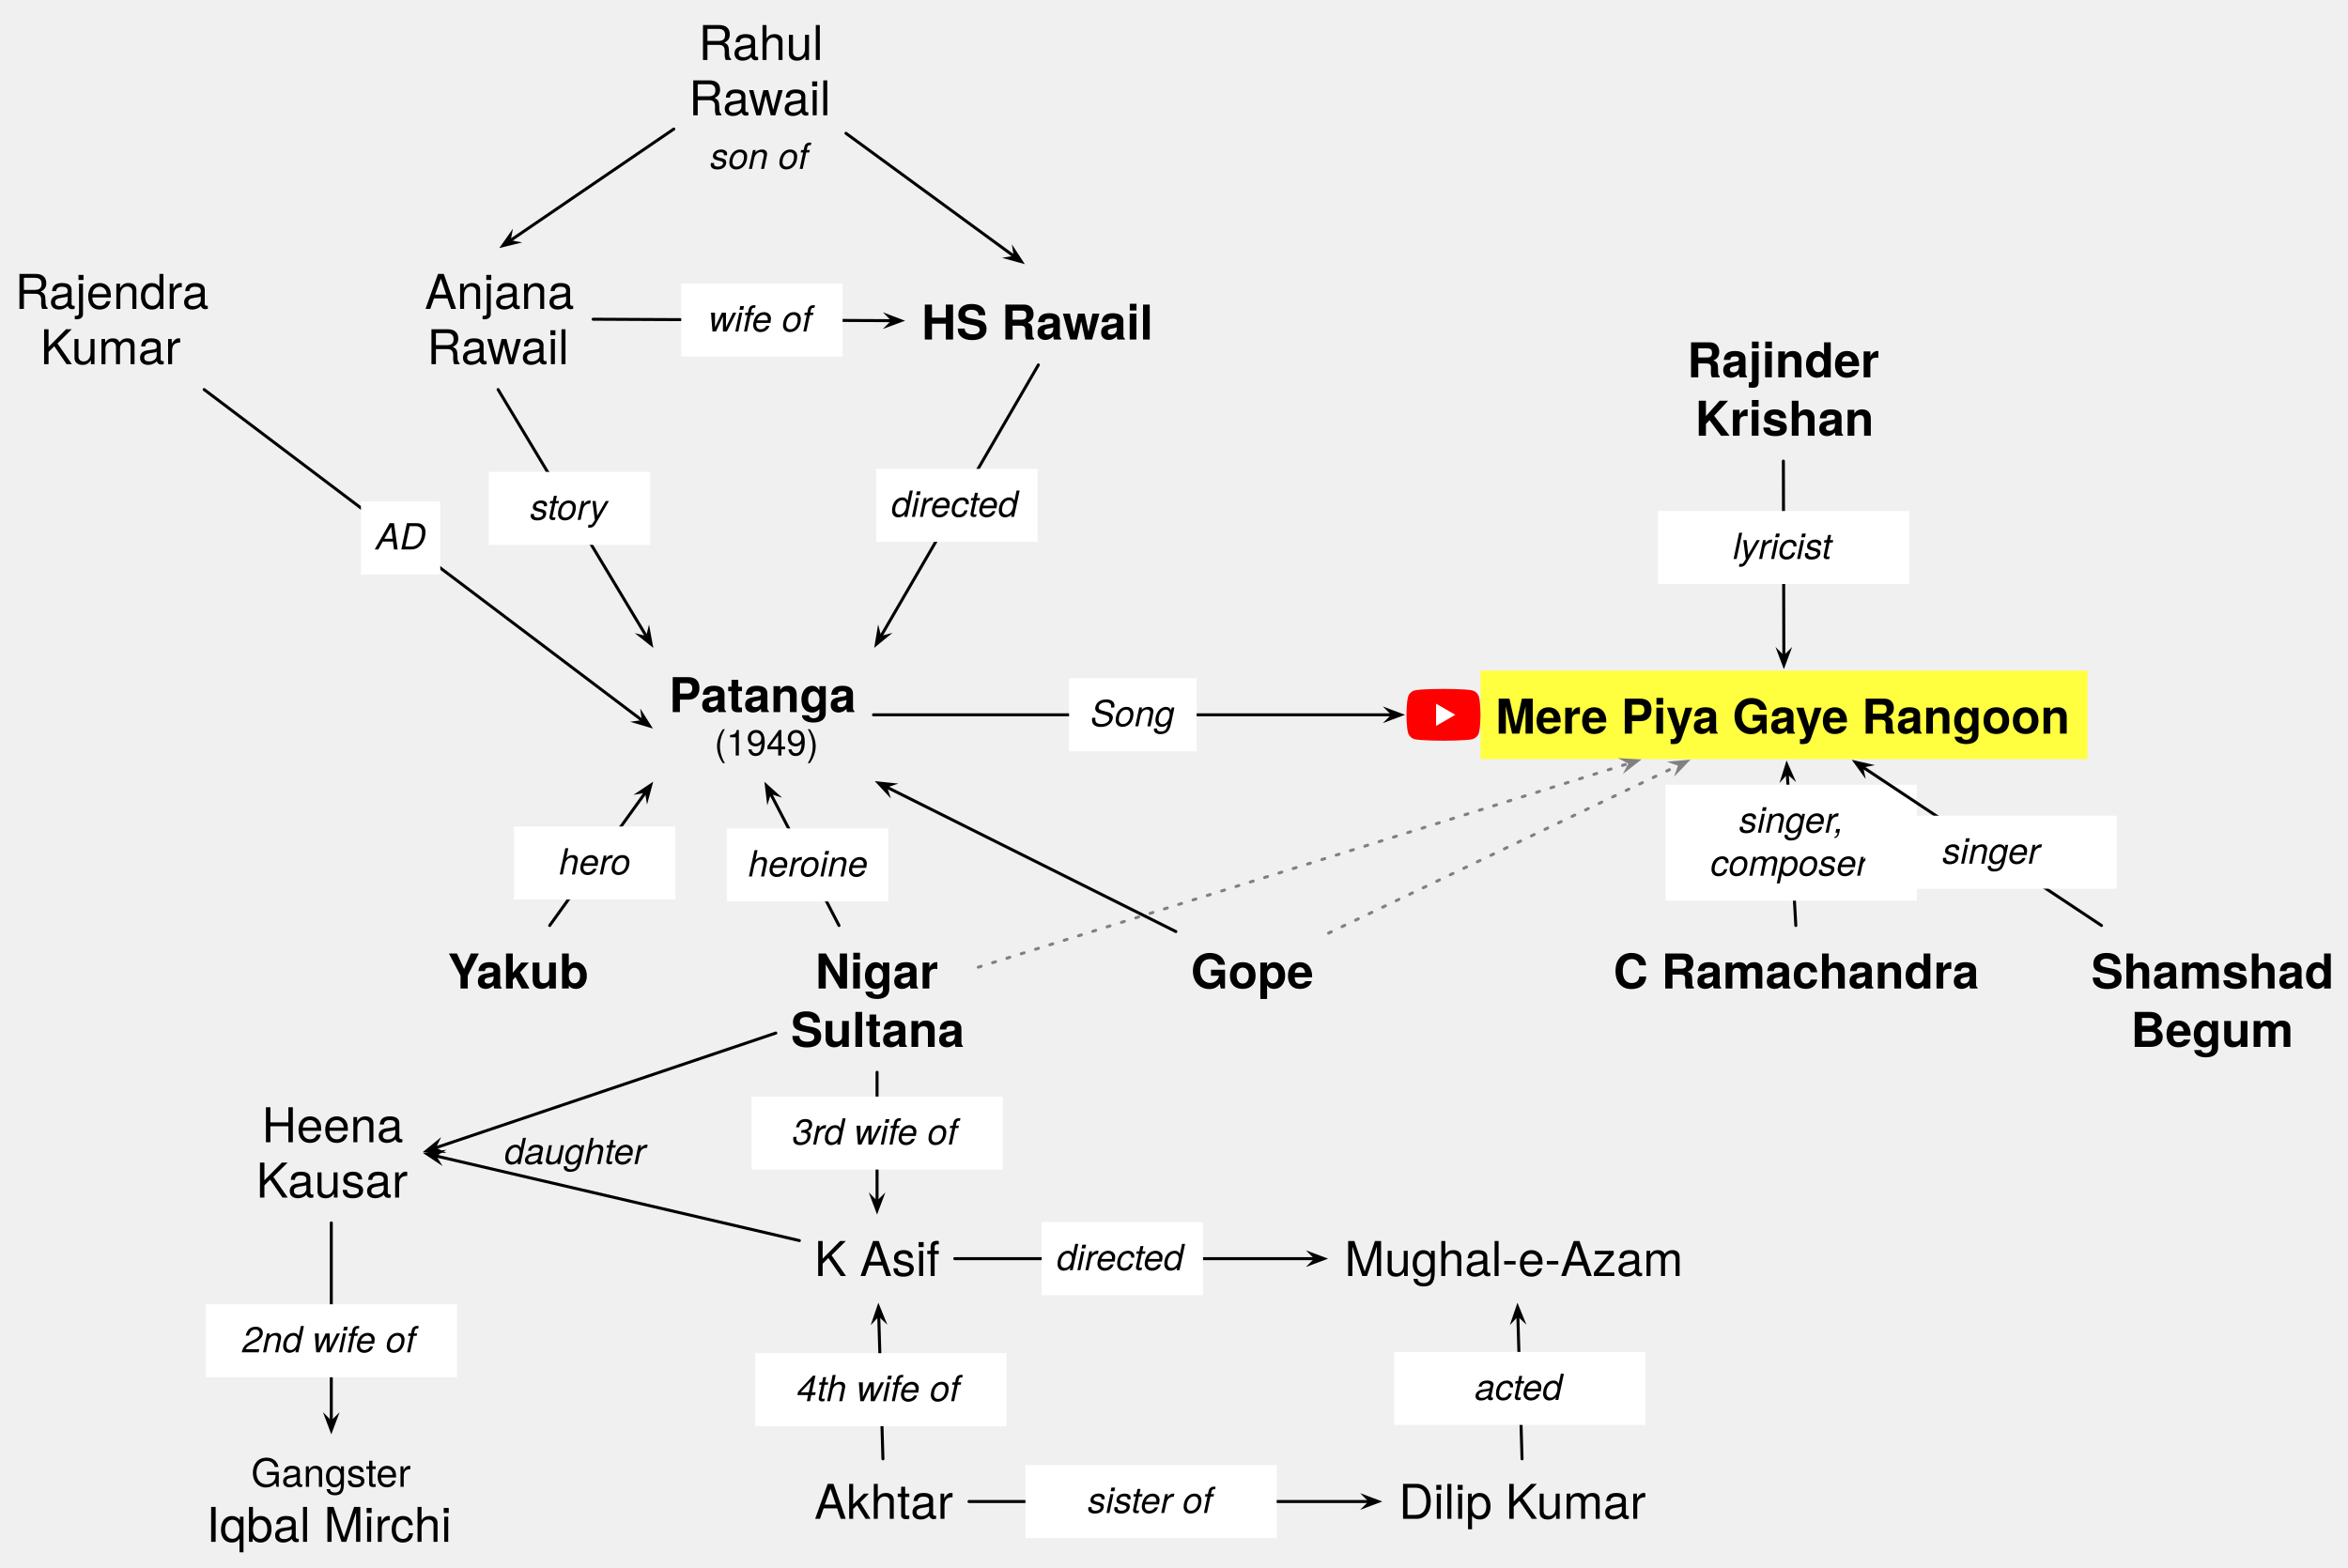
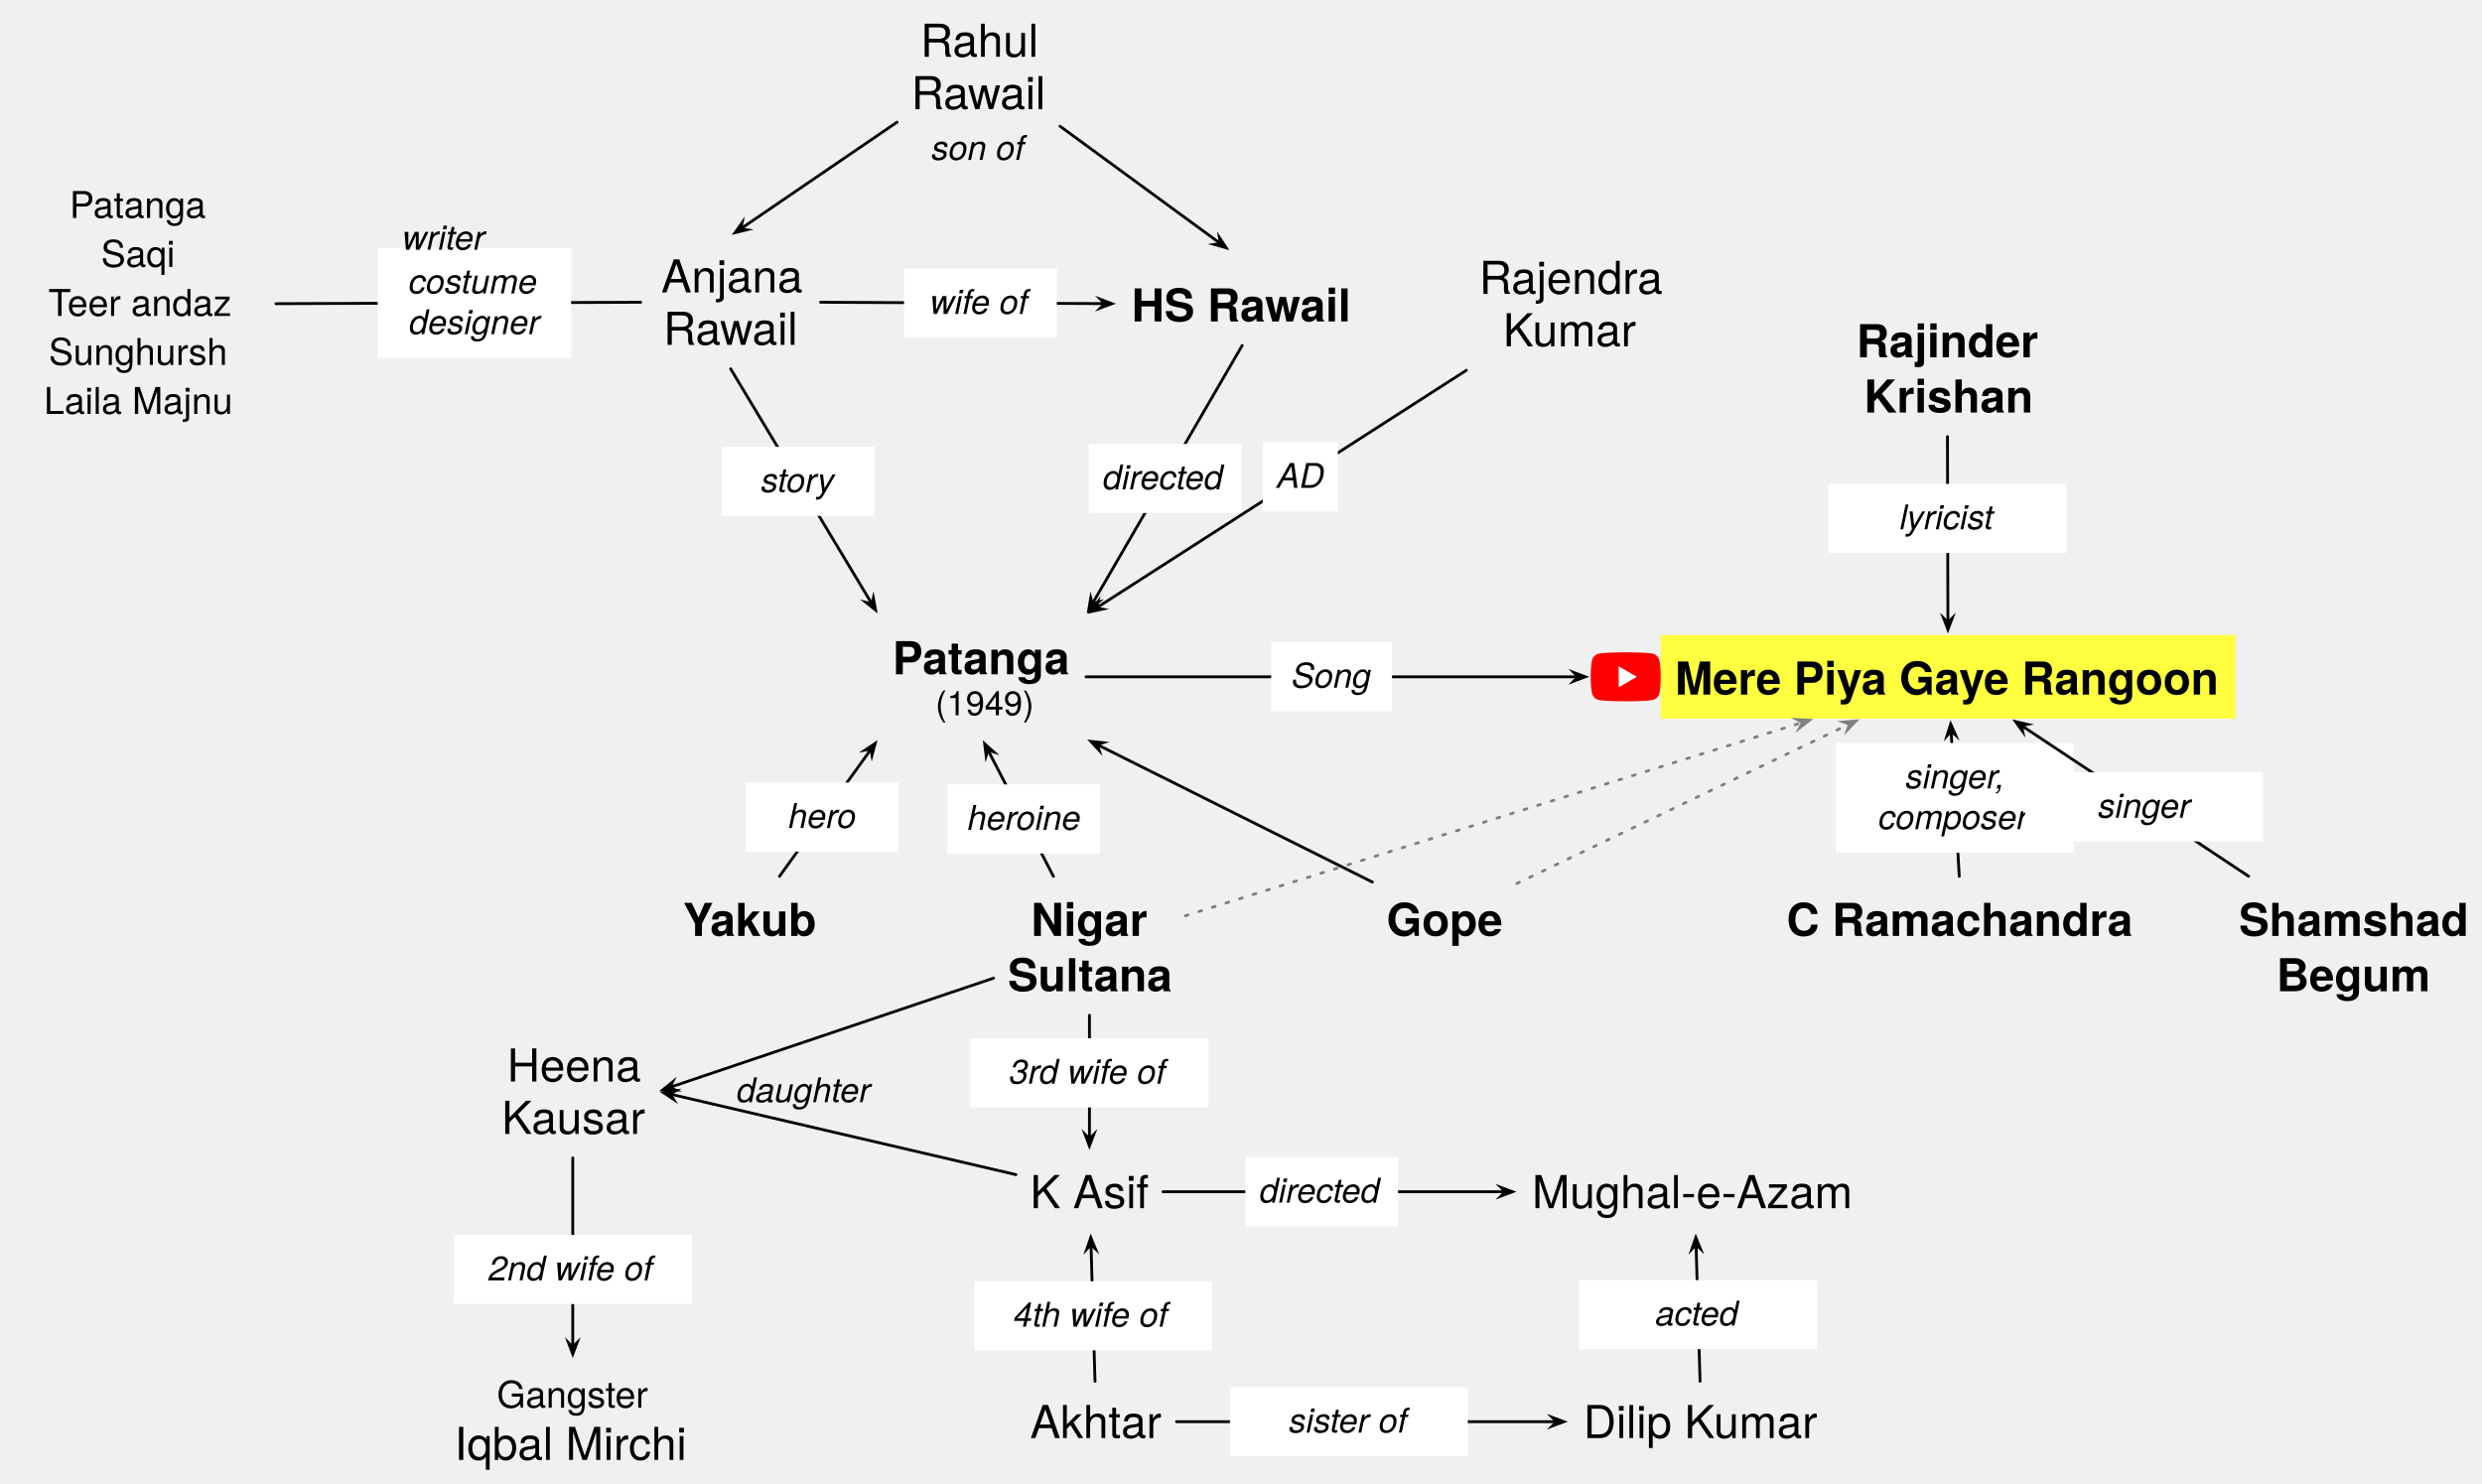
- <svg xmlns="http://www.w3.org/2000/svg" xmlns:xlink="http://www.w3.org/1999/xlink" version="1.1" viewBox="126.931 -8.76 782.574 522.495" width="782.574" height="522.495">
+ <svg xmlns="http://www.w3.org/2000/svg" xmlns:xlink="http://www.w3.org/1999/xlink" version="1.1" viewBox="35.705 -8.76 873.799 522.495" width="873.799" height="522.495">
  <defs>
    <marker orient="auto" overflow="visible" markerUnits="strokeWidth" id="SharpArrow_Marker" stroke-linejoin="miter" stroke-miterlimit="10" viewBox="-3 -3 7 6" markerWidth="7" markerHeight="6" color="black">
      <g>
        <path d="M 2.5 0 L -1.5 -1.5 L 0 0 L 0 0 L -1.5 1.5 Z" fill="currentColor" stroke="currentColor" stroke-width="1" />
      </g>
    </marker>
    <marker orient="auto" overflow="visible" markerUnits="strokeWidth" id="SharpArrow_Marker_2" stroke-linejoin="miter" stroke-miterlimit="10" viewBox="-3 -3 7 6" markerWidth="7" markerHeight="6" color="gray">
      <g>
        <path d="M 2.5 0 L -1.5 -1.5 L 0 0 L 0 0 L -1.5 1.5 Z" fill="currentColor" stroke="currentColor" stroke-width="1" />
      </g>
    </marker>
  </defs>
  <g id="Canvas_1" fill="none" stroke-opacity="1" stroke="none" stroke-dasharray="none" fill-opacity="1">
    <g id="Canvas_1_Layer_1">
      <g id="Graphic_2">
        <a target="_blank" xlink:href="https://en.wikipedia.org/wiki/Patanga_(1949_film)">
          <text transform="translate(349.9289 212.6504)" fill="black">
            <tspan font-family="Helvetica Neue" font-weight="bold" font-size="16" fill="black" x="0" y="16" xml:space="preserve">Patanga</tspan>
            <tspan font-family="Helvetica Neue" font-size="12" fill="black" x="15.108" y="30.464" xml:space="preserve">(1949)</tspan>
          </text>
        </a>
      </g>
      <g id="Graphic_3">
        <a target="_blank" xlink:href="https://www.youtube.com/watch?v=cbErQRZZNKY">
          <rect x="620.372" y="214.818" width="202.304" height="29.464" fill="#ffff40" />
          <text transform="translate(625.3717 219.8184)" fill="black">
            <tspan font-family="Helvetica Neue" font-weight="bold" font-size="16" fill="black" x="42632564e-21" y="16" xml:space="preserve">Mere Piya Gaye Rangoon</tspan>
          </text>
        </a>
      </g>
      <g id="Group_4">
        <g id="Graphic_6">
          <a target="_blank" xlink:href="https://www.youtube.com/watch?v=cbErQRZZNKY">
            <path d="M 619.856 223.613 C 619.572 222.551 618.737 221.717 617.675 221.432 C 615.752 220.917 608.038 220.917 608.038 220.917 C 608.038 220.917 600.324 220.917 598.401 221.432 C 597.339 221.717 596.504 222.551 596.22 223.613 C 595.704 225.536 595.704 229.55 595.704 229.55 C 595.704 229.55 595.704 233.565 596.22 235.488 C 596.504 236.55 597.339 237.384 598.401 237.669 C 600.324 238.184 608.038 238.184 608.038 238.184 C 608.038 238.184 615.752 238.184 617.675 237.669 C 618.737 237.384 619.572 236.55 619.856 235.488 C 620.372 233.565 620.372 229.55 620.372 229.55 C 620.372 229.55 620.37 225.536 619.856 223.613 Z" fill="red" />
          </a>
        </g>
        <g id="Graphic_5">
          <a target="_blank" xlink:href="https://www.youtube.com/watch?v=cbErQRZZNKY">
            <path d="M 605.569 233.25 L 611.977 229.551 L 605.569 225.851 Z" fill="white" />
          </a>
        </g>
      </g>
      <g id="Graphic_11">
        <a target="_blank" xlink:href="https://en.wikipedia.org/wiki/H._S._Rawail">
          <text transform="translate(434.0678 88.4405)" fill="black">
            <tspan font-family="Helvetica Neue" font-weight="bold" font-size="16" fill="black" x="0" y="16" xml:space="preserve">HS Rawail</tspan>
          </text>
        </a>
      </g>
      <g id="Line_13">
        <line x1="473.012" y1="112.905" x2="420.257" y2="203.844" marker-end="url(#SharpArrow_Marker)" stroke="black" stroke-linecap="round" stroke-linejoin="round" stroke-width="1" />
      </g>
      <g id="Graphic_14">
        <rect x="418.964" y="147.544" width="53.788" height="24.336" fill="white" />
        <text transform="translate(423.9642 152.5443)" fill="black">
          <tspan font-family="Helvetica Neue" font-style="italic" font-size="12" fill="black" x="2309264e-19" y="11" xml:space="preserve">directed</tspan>
        </text>
      </g>
      <g id="Graphic_15">
        <a target="_blank" xlink:href="https://en.wikipedia.org/wiki/Nigar_Sultana_(actress)">
          <text transform="translate(390.5058 304.7991)" fill="black">
            <tspan font-family="Helvetica Neue" font-weight="bold" font-size="16" fill="black" x="8.16" y="16" xml:space="preserve">Nigar </tspan>
            <tspan font-family="Helvetica Neue" font-weight="bold" font-size="16" fill="black" x="5968559e-19" y="35.464" xml:space="preserve">Sultana</tspan>
          </text>
        </a>
      </g>
      <g id="Graphic_16">
        <a target="_blank" xlink:href="https://en.wikipedia.org/wiki/Gope_(actor)">
          <text transform="translate(523.8478 304.7991)" fill="black">
            <tspan font-family="Helvetica Neue" font-weight="bold" font-size="16" fill="black" x="50803806e-20" y="16" xml:space="preserve">Gope</tspan>
          </text>
        </a>
      </g>
      <g id="Graphic_17">
        <a target="_blank" xlink:href="https://en.wikipedia.org/wiki/Yakub_(actor)">
          <text transform="translate(276.1198 304.7991)" fill="black">
            <tspan font-family="Helvetica Neue" font-weight="bold" font-size="16" fill="black" x="0" y="16" xml:space="preserve">Yakub</tspan>
          </text>
        </a>
      </g>
      <g id="Line_18">
        <line x1="310.137" y1="299.799" x2="342.359" y2="255.022" marker-end="url(#SharpArrow_Marker)" stroke="black" stroke-linecap="round" stroke-linejoin="round" stroke-width="1" />
      </g>
      <g id="Line_19">
        <line x1="406.563" y1="299.799" x2="383.515" y2="255.357" marker-end="url(#SharpArrow_Marker)" stroke="black" stroke-linecap="round" stroke-linejoin="round" stroke-width="1" />
      </g>
      <g id="Line_20">
        <line x1="518.848" y1="301.819" x2="421.985" y2="253.417" marker-end="url(#SharpArrow_Marker)" stroke="black" stroke-linecap="round" stroke-linejoin="round" stroke-width="1" />
      </g>
      <g id="Line_26">
        <line x1="418.049" y1="229.55" x2="591.304" y2="229.55" marker-end="url(#SharpArrow_Marker)" stroke="black" stroke-linecap="round" stroke-linejoin="round" stroke-width="1" />
      </g>
      <g id="Graphic_27">
        <rect x="483.246" y="217.382" width="42.528" height="24.336" fill="white" />
        <text transform="translate(488.2464 222.3825)" fill="black">
          <tspan font-family="Helvetica Neue" font-style="italic" font-size="12" fill="black" x="2.152" y="11" xml:space="preserve">Song</tspan>
        </text>
      </g>
      <g id="Graphic_28">
        <text transform="translate(266.2643 79.2165)" fill="black">
          <tspan font-family="Helvetica Neue" font-size="16" fill="black" x="2.224" y="15" xml:space="preserve">Anjana </tspan>
          <tspan font-family="Helvetica Neue" font-size="16" fill="black" x="2.984" y="33.448" xml:space="preserve">Rawail</tspan>
        </text>
      </g>
      <g id="Line_29">
        <line x1="292.936" y1="121.112" x2="342.663" y2="203.879" marker-end="url(#SharpArrow_Marker)" stroke="black" stroke-linecap="round" stroke-linejoin="round" stroke-width="1" />
      </g>
      <g id="Graphic_30">
        <rect x="289.844" y="148.56" width="53.788" height="24.336" fill="white" />
        <text transform="translate(294.8436 153.56)" fill="black">
          <tspan font-family="Helvetica Neue" font-style="italic" font-size="12" fill="black" x="8.79" y="11" xml:space="preserve">story</tspan>
        </text>
      </g>
      <g id="Line_32">
        <line x1="324.608" y1="97.665" x2="424.668" y2="98.151" marker-end="url(#SharpArrow_Marker)" stroke="black" stroke-linecap="round" stroke-linejoin="round" stroke-width="1" />
      </g>
      <g id="Graphic_33">
        <rect x="353.978" y="85.77" width="53.788" height="24.336" fill="white" />
        <text transform="translate(358.9785 90.77015)" fill="black">
          <tspan font-family="Helvetica Neue" font-style="italic" font-size="12" fill="black" x="4.122" y="11" xml:space="preserve">wife of</tspan>
        </text>
      </g>
      <g id="Graphic_34">
        <rect x="298.246" y="266.782" width="53.788" height="24.336" fill="white" />
        <text transform="translate(303.2464 271.7815)" fill="black">
          <tspan font-family="Helvetica Neue" font-style="italic" font-size="12" fill="black" x="10.002" y="11" xml:space="preserve">hero</tspan>
        </text>
      </g>
      <g id="Graphic_35">
        <rect x="369.195" y="267.434" width="53.788" height="24.336" fill="white" />
        <text transform="translate(374.1945 272.4344)" fill="black">
          <tspan font-family="Helvetica Neue" font-style="italic" font-size="12" fill="black" x="2.112" y="11" xml:space="preserve">heroine</tspan>
        </text>
      </g>
      <g id="Line_36">
        <line x1="452.994" y1="313.69" x2="670.308" y2="245.598" marker-end="url(#SharpArrow_Marker_2)" stroke="gray" stroke-linecap="round" stroke-linejoin="round" stroke-dasharray="1.0,4.0" stroke-width="1" />
      </g>
      <g id="Line_37">
        <line x1="569.728" y1="302.333" x2="686.831" y2="246.185" marker-end="url(#SharpArrow_Marker_2)" stroke="gray" stroke-linecap="round" stroke-linejoin="round" stroke-dasharray="1.0,4.0" stroke-width="1" />
      </g>
      <g id="Graphic_38">
        <text transform="translate(398.3618 401.6411)" fill="black">
          <tspan font-family="Helvetica Neue" font-size="16" fill="black" x="831335e-18" y="15" xml:space="preserve">K Asif</tspan>
        </text>
      </g>
      <g id="Line_40">
        <line x1="419.25" y1="348.727" x2="419.25" y2="392.241" marker-end="url(#SharpArrow_Marker)" stroke="black" stroke-linecap="round" stroke-linejoin="round" stroke-width="1" />
      </g>
      <g id="Graphic_41">
        <rect x="377.378" y="356.828" width="83.744" height="24.336" fill="white" />
        <text transform="translate(382.3778 361.8283)" fill="black">
          <tspan font-family="Helvetica Neue" font-style="italic" font-size="12" fill="black" x="8.648" y="11" xml:space="preserve">3rd wife of</tspan>
        </text>
      </g>
      <g id="Graphic_42">
-         <text transform="translate(131.9305 79.2165)" fill="black">
+         <text transform="translate(556.448 79.72456)" fill="black">
          <tspan font-family="Helvetica Neue" font-size="16" fill="black" x="0" y="15" xml:space="preserve">Rajendra</tspan>
          <tspan font-family="Helvetica Neue" font-size="16" fill="black" x="8.432" y="33.448" xml:space="preserve">Kumar </tspan>
        </text>
      </g>
      <g id="Line_43">
-         <line x1="194.966" y1="121.112" x2="341.418" y2="231.762" marker-end="url(#SharpArrow_Marker)" stroke="black" stroke-linecap="round" stroke-linejoin="round" stroke-width="1" />
+         <line x1="551.952" y1="121.621" x2="421.751" y2="205.272" marker-end="url(#SharpArrow_Marker)" stroke="black" stroke-linecap="round" stroke-linejoin="round" stroke-width="1" />
      </g>
      <g id="Graphic_44">
-         <rect x="247.223" y="158.419" width="26.452" height="24.336" fill="white" />
-         <text transform="translate(252.2228 163.4189)" fill="black">
+         <rect x="480.256" y="147.018" width="26.452" height="24.336" fill="white" />
+         <text transform="translate(485.2556 152.0185)" fill="black">
          <tspan font-family="Helvetica Neue" font-style="italic" font-size="12" fill="black" x="5684342e-19" y="11" xml:space="preserve">AD</tspan>
        </text>
      </g>
      <g id="Graphic_45">
        <text transform="translate(212.3093 357.0513)" fill="black">
          <tspan font-family="Helvetica Neue" font-size="16" fill="black" x="1.928" y="15" xml:space="preserve">Heena</tspan>
          <tspan font-family="Helvetica Neue" font-size="16" fill="black" x="8704149e-19" y="33.448" xml:space="preserve">Kausar</tspan>
        </text>
      </g>
      <g id="Line_46">
        <line x1="393.362" y1="404.836" x2="271.675" y2="376.497" marker-end="url(#SharpArrow_Marker)" stroke="black" stroke-linecap="round" stroke-linejoin="round" stroke-width="1" />
      </g>
      <g id="Line_47">
        <line x1="385.506" y1="335.648" x2="271.558" y2="374.093" marker-end="url(#SharpArrow_Marker)" stroke="black" stroke-linecap="round" stroke-linejoin="round" stroke-width="1" />
      </g>
      <g id="Graphic_48">
        <text transform="translate(282.0618 368.3313)" fill="black">
          <tspan font-family="Helvetica Neue" font-style="italic" font-size="12" fill="black" x="12.974" y="11" xml:space="preserve">daughter</tspan>
        </text>
      </g>
      <g id="Graphic_49">
        <text transform="translate(195.7093 474.9228)" fill="black">
          <tspan font-family="Helvetica Neue" font-size="13" fill="black" x="14.918" y="12" xml:space="preserve">Gangster </tspan>
          <tspan font-family="Helvetica Neue" font-size="16" fill="black" x="0" y="30.364" xml:space="preserve">Iqbal Mirchi</tspan>
        </text>
      </g>
      <g id="Line_50">
        <line x1="237.349" y1="398.947" x2="237.349" y2="465.523" marker-end="url(#SharpArrow_Marker)" stroke="black" stroke-linecap="round" stroke-linejoin="round" stroke-width="1" />
      </g>
      <g id="Graphic_51">
        <rect x="195.477" y="426.079" width="83.744" height="24.336" fill="white" />
        <text transform="translate(200.4773 431.0793)" fill="black">
          <tspan font-family="Helvetica Neue" font-style="italic" font-size="12" fill="black" x="7.202" y="11" xml:space="preserve">2nd wife of</tspan>
        </text>
      </g>
      <g id="Graphic_52">
        <a target="_blank" xlink:href="https://en.wikipedia.org/wiki/C._Ramchandra">
          <text transform="translate(664.6675 304.7991)" fill="black">
            <tspan font-family="Helvetica Neue" font-weight="bold" font-size="16" fill="black" x="0" y="16" xml:space="preserve">C Ramachandra</tspan>
          </text>
        </a>
      </g>
      <g id="Line_53">
        <line x1="725.465" y1="299.799" x2="722.597" y2="248.676" marker-end="url(#SharpArrow_Marker)" stroke="black" stroke-linecap="round" stroke-linejoin="round" stroke-width="1" />
      </g>
      <g id="Graphic_54">
        <rect x="682.044" y="252.851" width="83.744" height="38.672" fill="white" />
        <text transform="translate(687.0437 257.8506)" fill="black">
          <tspan font-family="Helvetica Neue" font-style="italic" font-size="12" fill="black" x="19.538" y="11" xml:space="preserve">singer,</tspan>
          <tspan font-family="Helvetica Neue" font-style="italic" font-size="12" fill="black" x="9.986" y="25.336" xml:space="preserve">composer</tspan>
        </text>
      </g>
      <g id="Graphic_55">
        <a target="_blank" xlink:href="https://en.wikipedia.org/wiki/Rajendra_Krishan">
          <text transform="translate(687.0441 101.0376)" fill="black">
            <tspan font-family="Helvetica Neue" font-weight="bold" font-size="16" fill="black" x="2.224" y="16" xml:space="preserve">Rajinder </tspan>
            <tspan font-family="Helvetica Neue" font-weight="bold" font-size="16" fill="black" x="4.888" y="35.464" xml:space="preserve">Krishan</tspan>
          </text>
        </a>
      </g>
      <g id="Graphic_56">
        <a target="_blank" xlink:href="https://en.wikipedia.org/wiki/Shamshad_Begum">
          <text transform="translate(823.9123 304.7991)" fill="black">
            <tspan font-family="Helvetica Neue" font-weight="bold" font-size="16" fill="black" x="27711167e-20" y="16" xml:space="preserve">Shamshad</tspan>
            <tspan font-family="Helvetica Neue" font-weight="bold" font-size="16" fill="black" x="13.192" y="35.464" xml:space="preserve">Begum</tspan>
          </text>
        </a>
      </g>
      <g id="Line_57">
        <line x1="827.353" y1="299.799" x2="747.383" y2="246.716" marker-end="url(#SharpArrow_Marker)" stroke="black" stroke-linecap="round" stroke-linejoin="round" stroke-width="1" />
      </g>
      <g id="Graphic_58">
        <rect x="748.659" y="263.189" width="83.744" height="24.336" fill="white" />
        <text transform="translate(753.6594 268.1892)" fill="black">
          <tspan font-family="Helvetica Neue" font-style="italic" font-size="12" fill="black" x="20.654" y="11" xml:space="preserve">singer</tspan>
        </text>
      </g>
      <g id="Line_59">
        <line x1="721.319" y1="144.966" x2="721.477" y2="210.418" marker-end="url(#SharpArrow_Marker)" stroke="black" stroke-linecap="round" stroke-linejoin="round" stroke-width="1" />
      </g>
      <g id="Graphic_60">
        <rect x="679.517" y="161.604" width="83.744" height="24.336" fill="white" />
        <text transform="translate(684.5168 166.6044)" fill="black">
          <tspan font-family="Helvetica Neue" font-style="italic" font-size="12" fill="black" x="19.994" y="11" xml:space="preserve">lyricist</tspan>
        </text>
      </g>
      <g id="Graphic_61">
        <text transform="translate(398.3618 482.6048)" fill="black">
          <tspan font-family="Helvetica Neue" font-size="16" fill="black" x="0" y="15" xml:space="preserve">Akhtar</tspan>
        </text>
      </g>
      <g id="Line_63">
        <line x1="421.208" y1="477.605" x2="419.796" y2="429.487" marker-end="url(#SharpArrow_Marker)" stroke="black" stroke-linecap="round" stroke-linejoin="round" stroke-width="1" />
      </g>
      <g id="Graphic_64">
        <rect x="378.66" y="442.384" width="83.744" height="24.336" fill="white" />
        <text transform="translate(383.6598 447.3842)" fill="black">
          <tspan font-family="Helvetica Neue" font-style="italic" font-size="12" fill="black" x="8.87" y="11" xml:space="preserve">4th wife of</tspan>
        </text>
      </g>
      <g id="Graphic_65">
        <text transform="translate(593.1385 482.6048)" fill="black">
          <tspan font-family="Helvetica Neue" font-size="16" fill="black" x="0" y="15" xml:space="preserve">Dilip Kumar</tspan>
        </text>
      </g>
      <g id="Line_66">
        <line x1="449.89" y1="491.829" x2="583.738" y2="491.829" marker-end="url(#SharpArrow_Marker)" stroke="black" stroke-linecap="round" stroke-linejoin="round" stroke-width="1" />
      </g>
      <g id="Graphic_68">
        <rect x="468.701" y="479.661" width="83.744" height="24.336" fill="white" />
        <text transform="translate(473.7011 484.6608)" fill="black">
          <tspan font-family="Helvetica Neue" font-style="italic" font-size="12" fill="black" x="15.77" y="11" xml:space="preserve">sister of</tspan>
        </text>
      </g>
      <g id="Graphic_69">
        <text transform="translate(575.0665 401.6411)" fill="black">
          <tspan font-family="Helvetica Neue" font-size="16" fill="black" x="0" y="15" xml:space="preserve">Mughal-e-Azam</tspan>
        </text>
      </g>
      <g id="Line_70">
        <line x1="445.138" y1="410.865" x2="565.666" y2="410.865" marker-end="url(#SharpArrow_Marker)" stroke="black" stroke-linecap="round" stroke-linejoin="round" stroke-width="1" />
      </g>
      <g id="Graphic_71">
        <rect x="474.115" y="398.697" width="53.788" height="24.336" fill="white" />
        <text transform="translate(479.1148 403.6971)" fill="black">
          <tspan font-family="Helvetica Neue" font-style="italic" font-size="12" fill="black" x="2309264e-19" y="11" xml:space="preserve">directed</tspan>
        </text>
      </g>
      <g id="Line_72">
        <line x1="634.217" y1="477.605" x2="632.805" y2="429.487" marker-end="url(#SharpArrow_Marker)" stroke="black" stroke-linecap="round" stroke-linejoin="round" stroke-width="1" />
      </g>
      <g id="Graphic_73">
        <rect x="591.656" y="441.966" width="83.744" height="24.336" fill="white" />
        <text transform="translate(596.6562 446.9659)" fill="black">
          <tspan font-family="Helvetica Neue" font-style="italic" font-size="12" fill="black" x="21.866" y="11" xml:space="preserve">acted</tspan>
        </text>
      </g>
      <g id="Graphic_74">
        <text transform="translate(356.5065 -3.760299)" fill="black">
          <tspan font-family="Helvetica Neue" font-size="16" fill="black" x="3.24" y="15" xml:space="preserve">Rahul </tspan>
          <tspan font-family="Helvetica Neue" font-size="16" fill="black" x="1030287e-19" y="33.448" xml:space="preserve">Rawail</tspan>
        </text>
      </g>
      <g id="Line_75">
        <line x1="351.507" y1="34.259" x2="296.571" y2="71.737" marker-end="url(#SharpArrow_Marker)" stroke="black" stroke-linecap="round" stroke-linejoin="round" stroke-width="1" />
      </g>
      <g id="Line_76">
        <line x1="408.882" y1="35.68" x2="465.35" y2="76.998" marker-end="url(#SharpArrow_Marker)" stroke="black" stroke-linecap="round" stroke-linejoin="round" stroke-width="1" />
      </g>
      <g id="Graphic_77">
        <text transform="translate(358.3005 36.5495)" fill="black">
          <tspan font-family="Helvetica Neue" font-style="italic" font-size="12" fill="black" x="5.34" y="11" xml:space="preserve">son of</tspan>
        </text>
      </g>
+       <g id="Line_86">
+         <line x1="261.264" y1="97.665" x2="132.858" y2="98.173" stroke="black" stroke-linecap="round" stroke-linejoin="round" stroke-width="1" />
+       </g>
+       <g id="Graphic_85">
+         <rect x="168.677" y="78.56" width="68.08" height="38.672" fill="white" />
+         <text transform="translate(173.6766 83.56015)" fill="black">
+           <tspan font-family="Helvetica Neue" font-style="italic" font-size="12" fill="black" x="5.928" y="11" xml:space="preserve">costume</tspan>
+           <tspan font-family="Helvetica Neue" font-style="italic" font-size="12" fill="black" x="6.042" y="25.336" xml:space="preserve">designer</tspan>
+         </text>
+       </g>
+       <g id="Group_79">
+         <g id="Graphic_84">
+           <text transform="translate(40.70533 55.98843)" fill="black">
+             <tspan font-family="Helvetica Neue" font-size="13" fill="black" x="19.5" y="12" xml:space="preserve">Patanga</tspan>
+           </text>
+         </g>
+         <g id="Graphic_83">
+           <text transform="translate(40.70533 73.23949)" fill="black">
+             <tspan font-family="Helvetica Neue" font-size="13" fill="black" x="30.576" y="12" xml:space="preserve">Saqi</tspan>
+           </text>
+         </g>
+         <g id="Graphic_82">
+           <text transform="translate(40.70533 90.49056)" fill="black">
+             <tspan font-family="Helvetica Neue" font-size="13" fill="black" x="12.045" y="12" xml:space="preserve">Teer andaz</tspan>
+           </text>
+         </g>
+         <g id="Graphic_81">
+           <text transform="translate(40.70533 107.7416)" fill="black">
+             <tspan font-family="Helvetica Neue" font-size="13" fill="black" x="12.149" y="12" xml:space="preserve">Sunghursh</tspan>
+           </text>
+         </g>
+         <g id="Graphic_80">
+           <text transform="translate(40.70533 124.9927)" fill="black">
+             <tspan font-family="Helvetica Neue" font-size="13" fill="black" x="10.465" y="12" xml:space="preserve">Laila Majnu</tspan>
+           </text>
+         </g>
+       </g>
+       <g id="Graphic_78">
+         <text transform="translate(163.2742 68.17234)" fill="black">
+           <tspan font-family="Helvetica Neue" font-style="italic" font-size="12" fill="black" x="14.046" y="11" xml:space="preserve">writer</tspan>
+         </text>
+       </g>
    </g>
  </g>
</svg>
